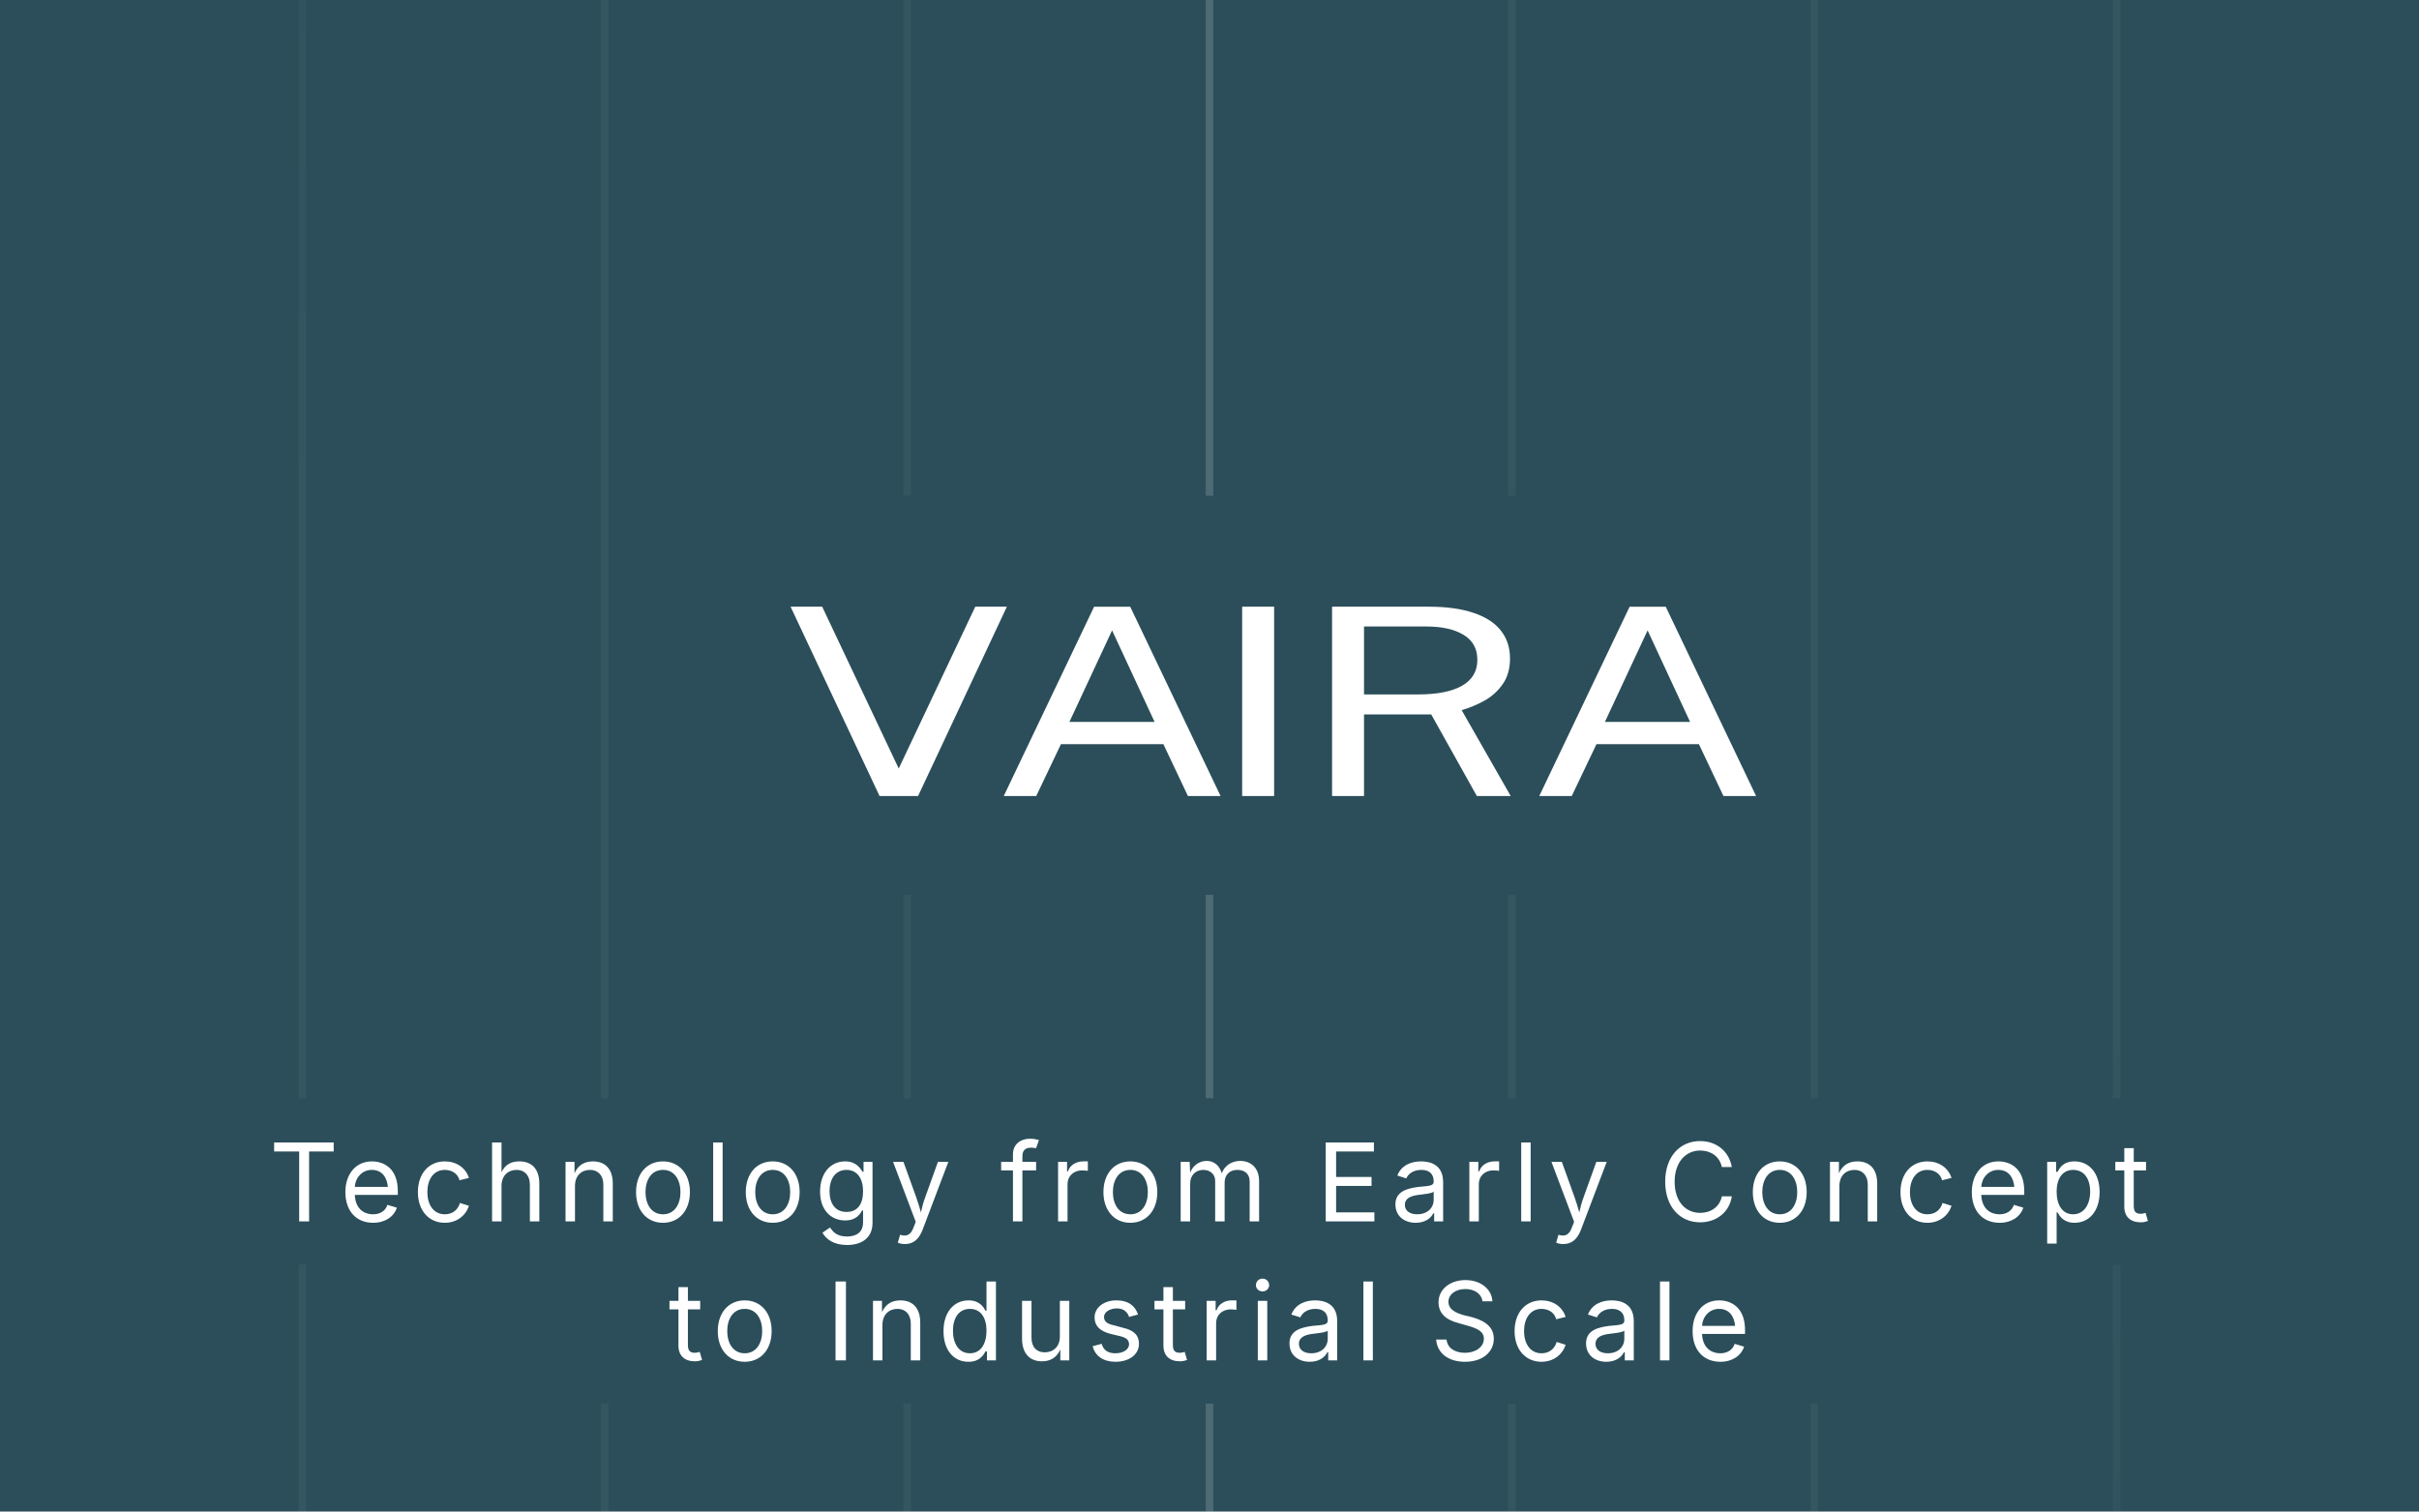
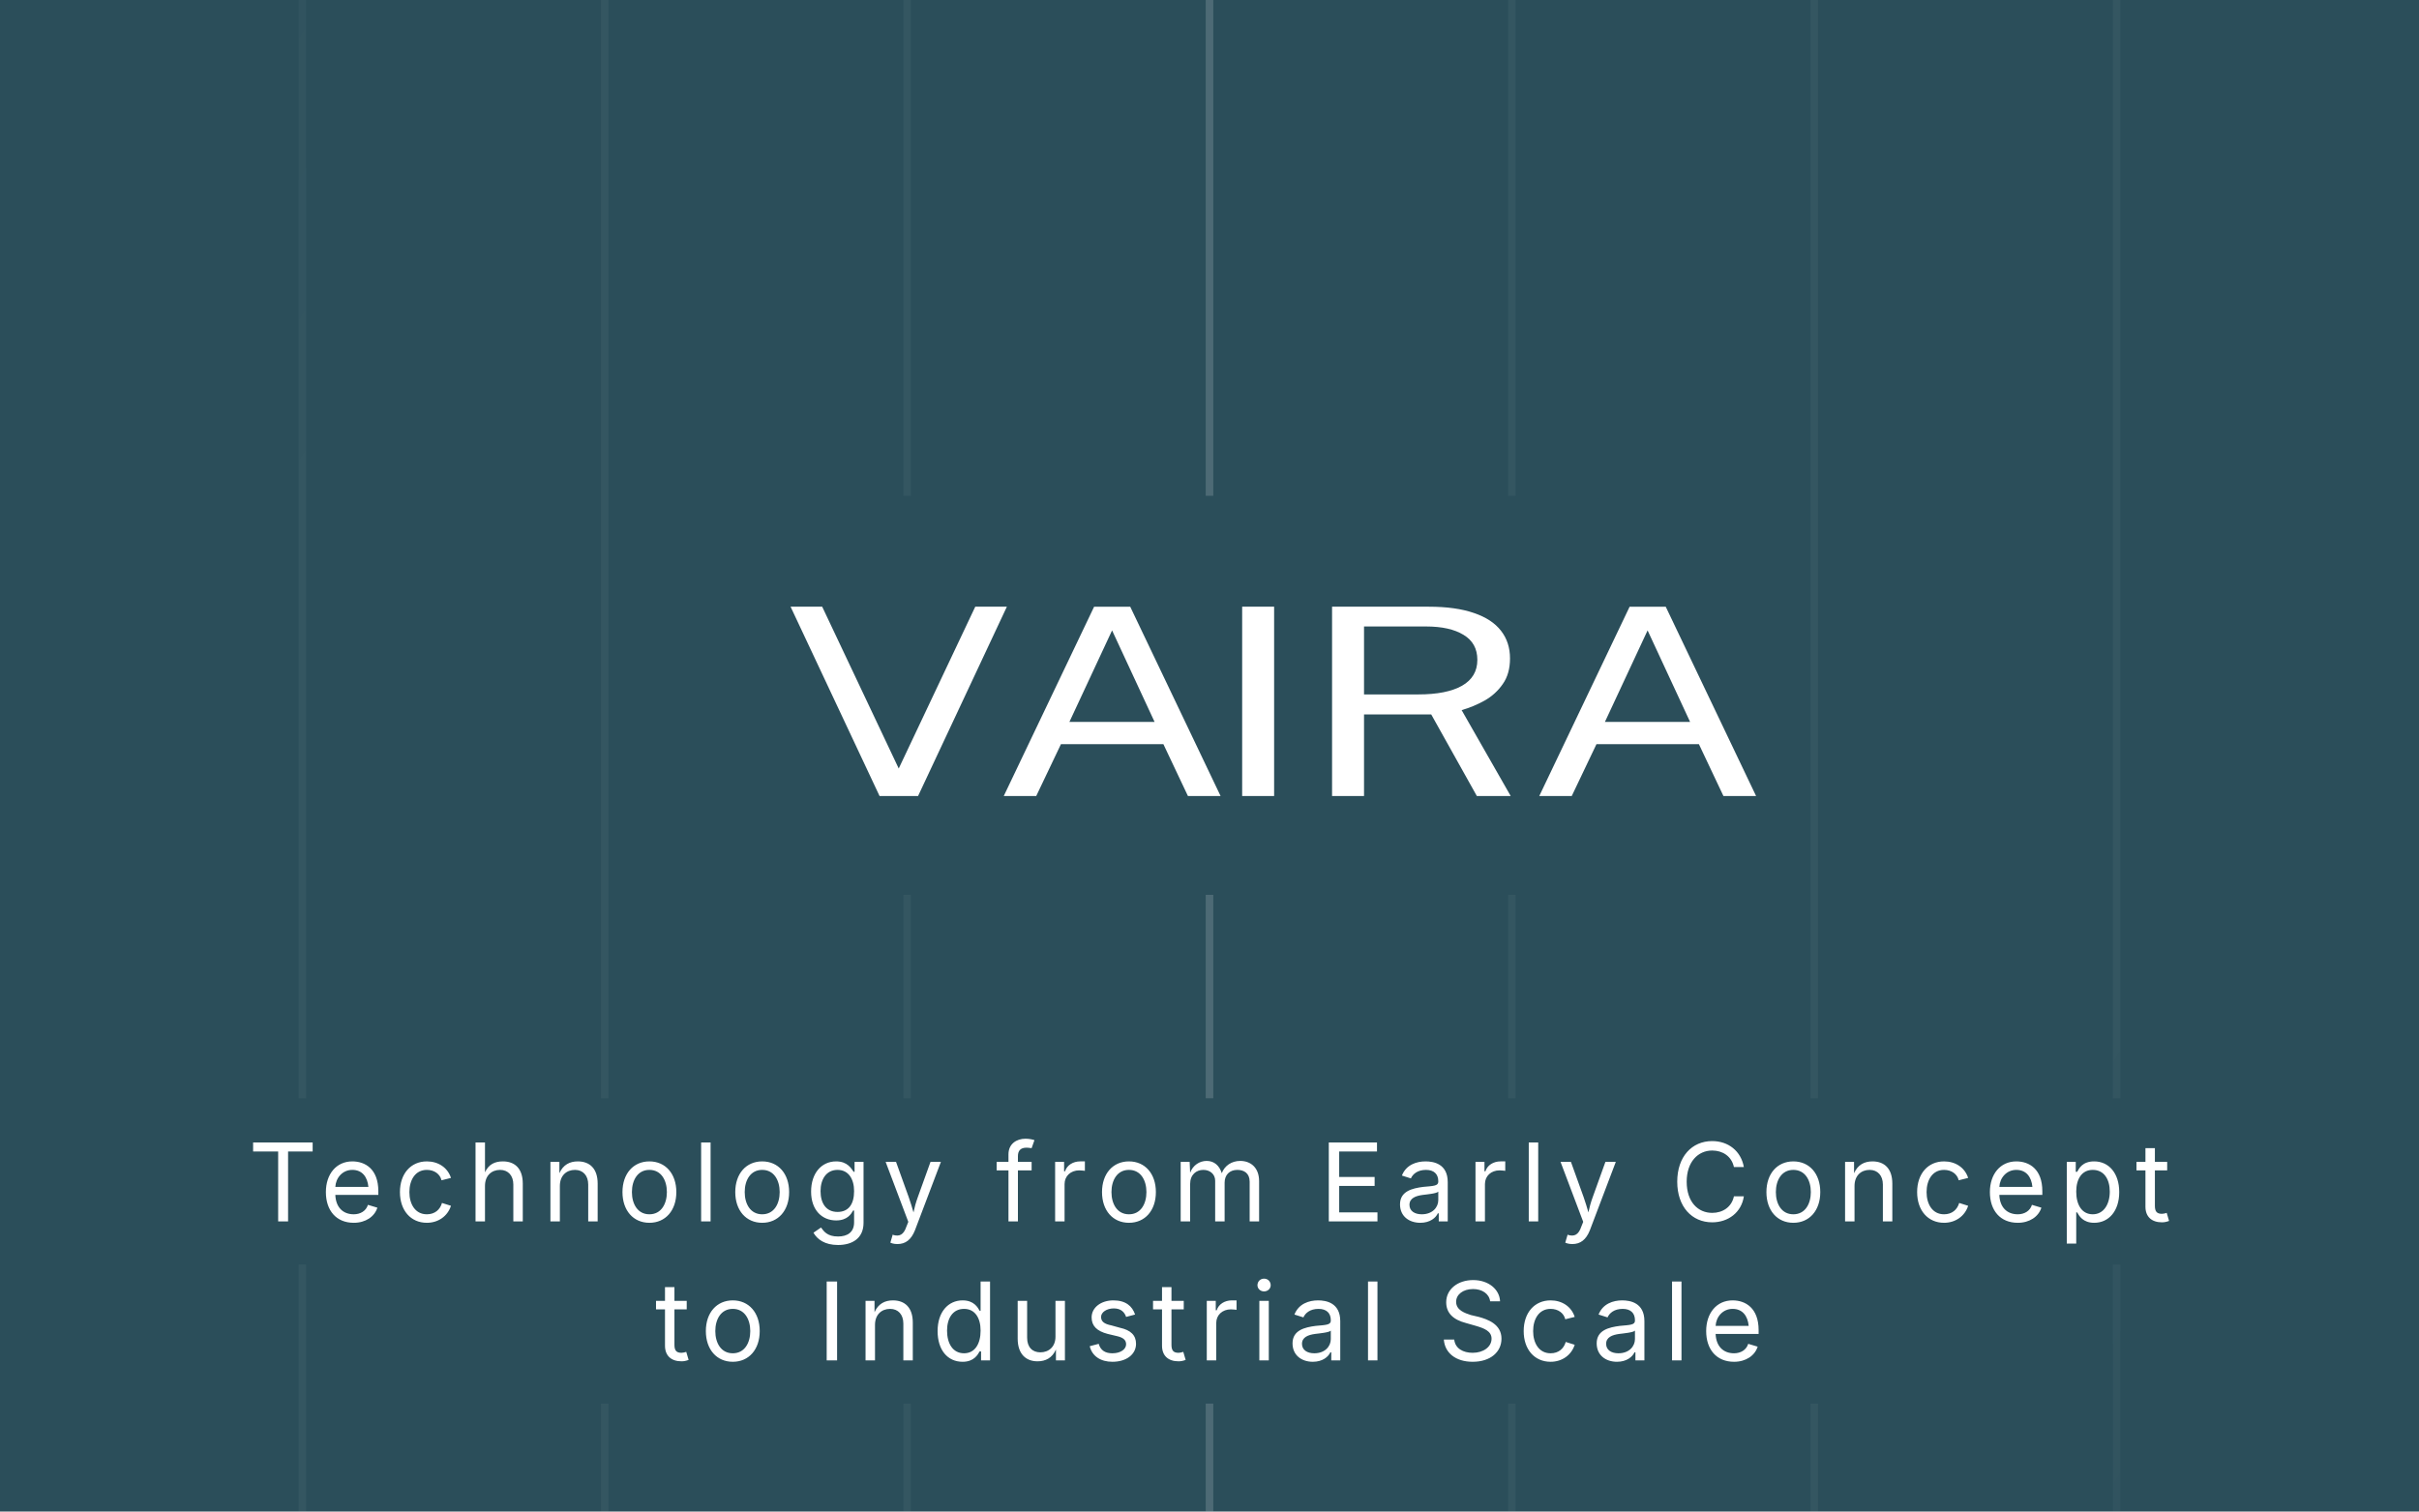
<svg xmlns="http://www.w3.org/2000/svg" width="80mm" height="50mm" viewBox="0 0 80 50">
  <style>
    text {
      font-family: -apple-system, system-ui, "Public Sans", sans-serif;
    }
  </style>
  <rect width="80" height="50" fill="#2B4E5A" />
  <defs>
    <linearGradient id="gridCombinedFade" x1="0" y1="0" x2="80" y2="50" gradientUnits="userSpaceOnUse">
      <stop offset="0%" stop-color="#FFFFFF" stop-opacity="0.015" />
      <stop offset="20%" stop-color="#FFFFFF" stop-opacity="0.045" />
      <stop offset="50%" stop-color="#FFFFFF" stop-opacity="0.045" />
      <stop offset="80%" stop-color="#FFFFFF" stop-opacity="0.045" />
      <stop offset="100%" stop-color="#FFFFFF" stop-opacity="0.015" />
    </linearGradient>
    <linearGradient id="centerCombinedFade" x1="0" y1="0" x2="80" y2="50" gradientUnits="userSpaceOnUse">
      <stop offset="0%" stop-color="#FFFFFF" stop-opacity="0.06" />
      <stop offset="20%" stop-color="#FFFFFF" stop-opacity="0.16" />
      <stop offset="50%" stop-color="#FFFFFF" stop-opacity="0.16" />
      <stop offset="80%" stop-color="#FFFFFF" stop-opacity="0.16" />
      <stop offset="100%" stop-color="#FFFFFF" stop-opacity="0.06" />
    </linearGradient>
  </defs>
  <g stroke-width="0.25">
    <line x1="10" y1="0" x2="10" y2="50" stroke="url(#gridCombinedFade)" />
    <line x1="20" y1="0" x2="20" y2="50" stroke="url(#gridCombinedFade)" />
    <line x1="30" y1="0" x2="30" y2="50" stroke="url(#gridCombinedFade)" />
    <line x1="40" y1="0" x2="40" y2="50" stroke="url(#centerCombinedFade)" />
    <line x1="50" y1="0" x2="50" y2="50" stroke="url(#gridCombinedFade)" />
    <line x1="60" y1="0" x2="60" y2="50" stroke="url(#gridCombinedFade)" />
    <line x1="70" y1="0" x2="70" y2="50" stroke="url(#gridCombinedFade)" />
  </g>
  <rect x="21" y="16.4" width="35" height="13.2" rx="4" ry="4" fill="#2B4E5A" />
  <rect x="0" y="36.33" width="80" height="5.50" fill="#2B4E5A" />
  <rect x="14.77" y="40.93" width="50.47" height="5.50" fill="#2B4E5A" />
  <path fill="#FFFFFF" transform="translate(40,23) scale(0.188) translate(-85,-80)" d="M 26.958,97.72 11.307,64.411 h 5.561 L 30.331,92.882 43.794,64.411 h 5.561 L 33.735,97.72 Z m 21.85,0 15.894,-33.308 h 6.352 L 86.948,97.72 H 81.205 L 76.889,88.598 h -18.022 l -4.346,9.122 z M 60.357,84.682 H 75.339 L 67.863,68.58 Z M 90.746,97.72 V 64.411 h 5.622 v 33.308 z m 15.815,0 V 64.411 h 17.019 q 4.741,0 7.932,1.106 3.191,1.083 4.771,3.133 1.58,2.027 1.58,4.86 0,2.718 -1.276,4.515 -1.246,1.797 -3.191,2.902 -1.945,1.083 -4.042,1.682 l 8.631,15.111 h -5.957 l -8.023,-14.351 h -11.822 v 14.351 z m 5.622,-17.875 h 9.573 q 4.954,0 7.658,-1.52 2.705,-1.543 2.705,-4.561 0,-2.948 -2.431,-4.4 -2.401,-1.474 -6.595,-1.474 h -10.91 z m 30.828,17.875 15.894,-33.308 h 6.352 l 15.894,33.308 h -5.744 L 171.093,88.598 h -18.022 l -4.346,9.122 z m 11.548,-13.038 h 14.983 l -7.476,-16.101 z" />
-   <text x="40" y="40.4" font-size="3.6" fill="#FFFFFF" text-anchor="middle" letter-spacing="0.3">
+   <text x="40" y="40.4" font-size="3.6" fill="#FFFFFF" text-anchor="middle" letter-spacing="0.35">
    Technology from Early Concept
  </text>
-   <text x="40" y="45.0" font-size="3.6" fill="#FFFFFF" text-anchor="middle" letter-spacing="0.3">
+   <text x="40" y="45.0" font-size="3.6" fill="#FFFFFF" text-anchor="middle" letter-spacing="0.35">
    to Industrial Scale
  </text>
</svg>
